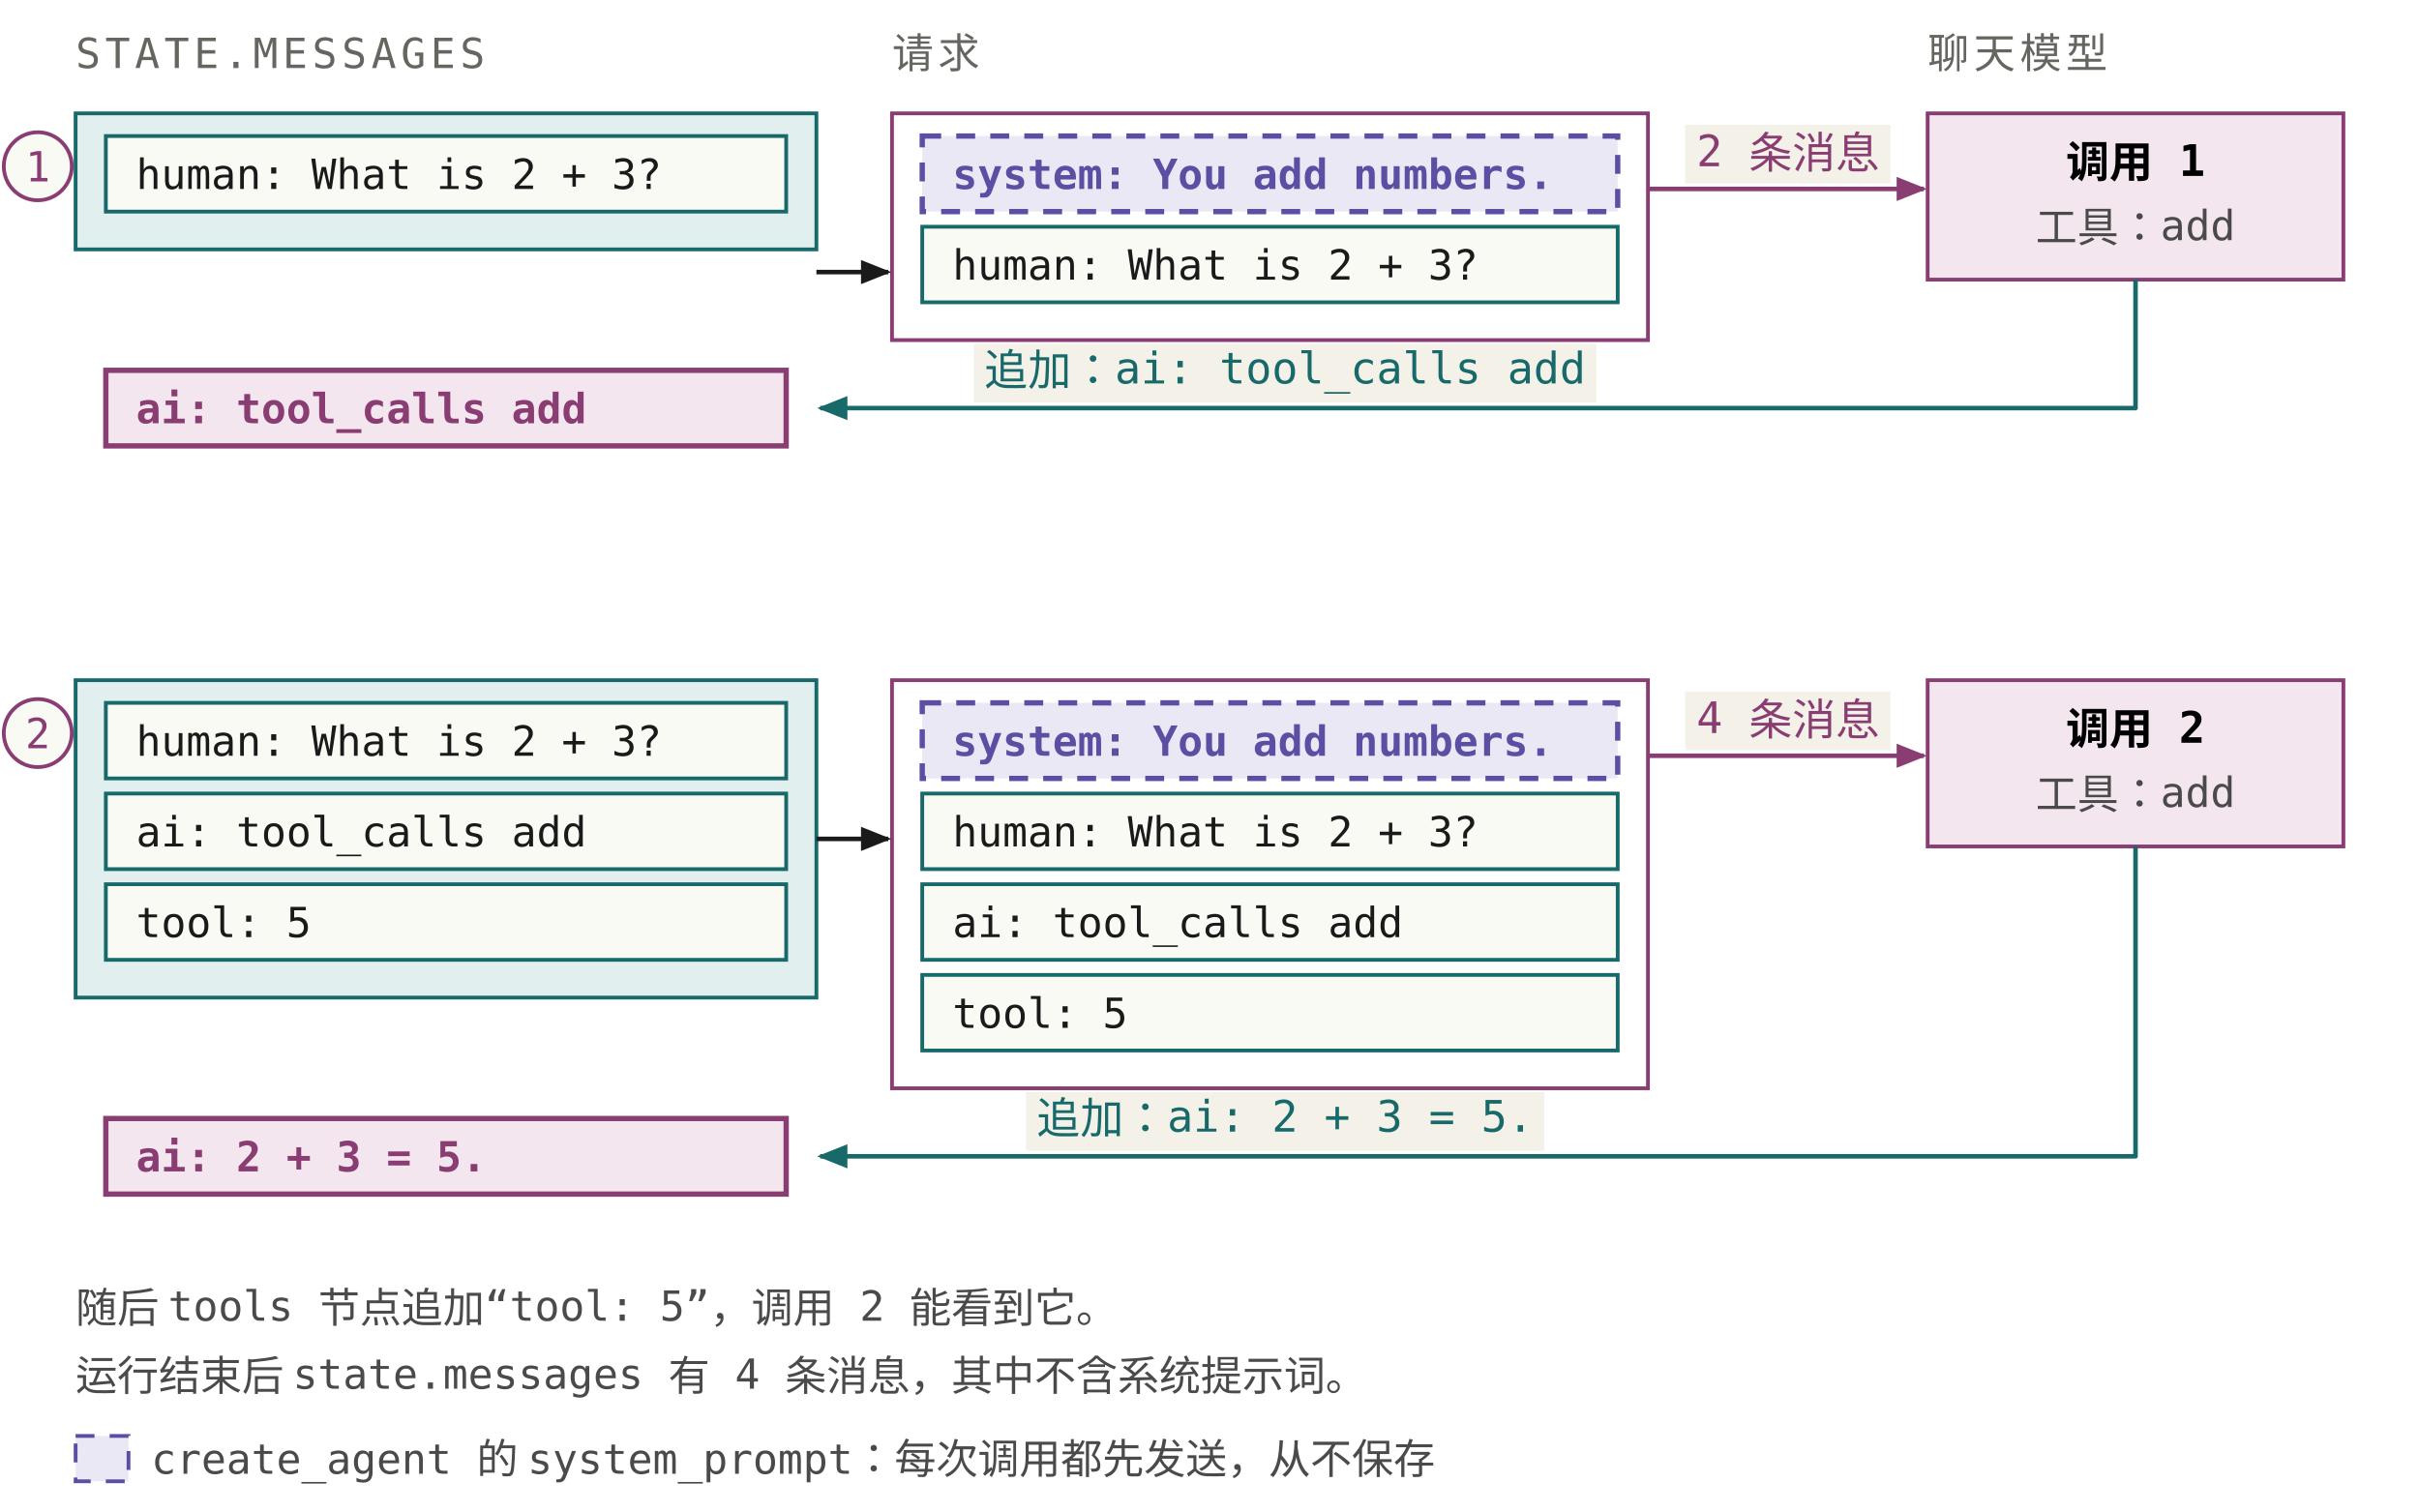
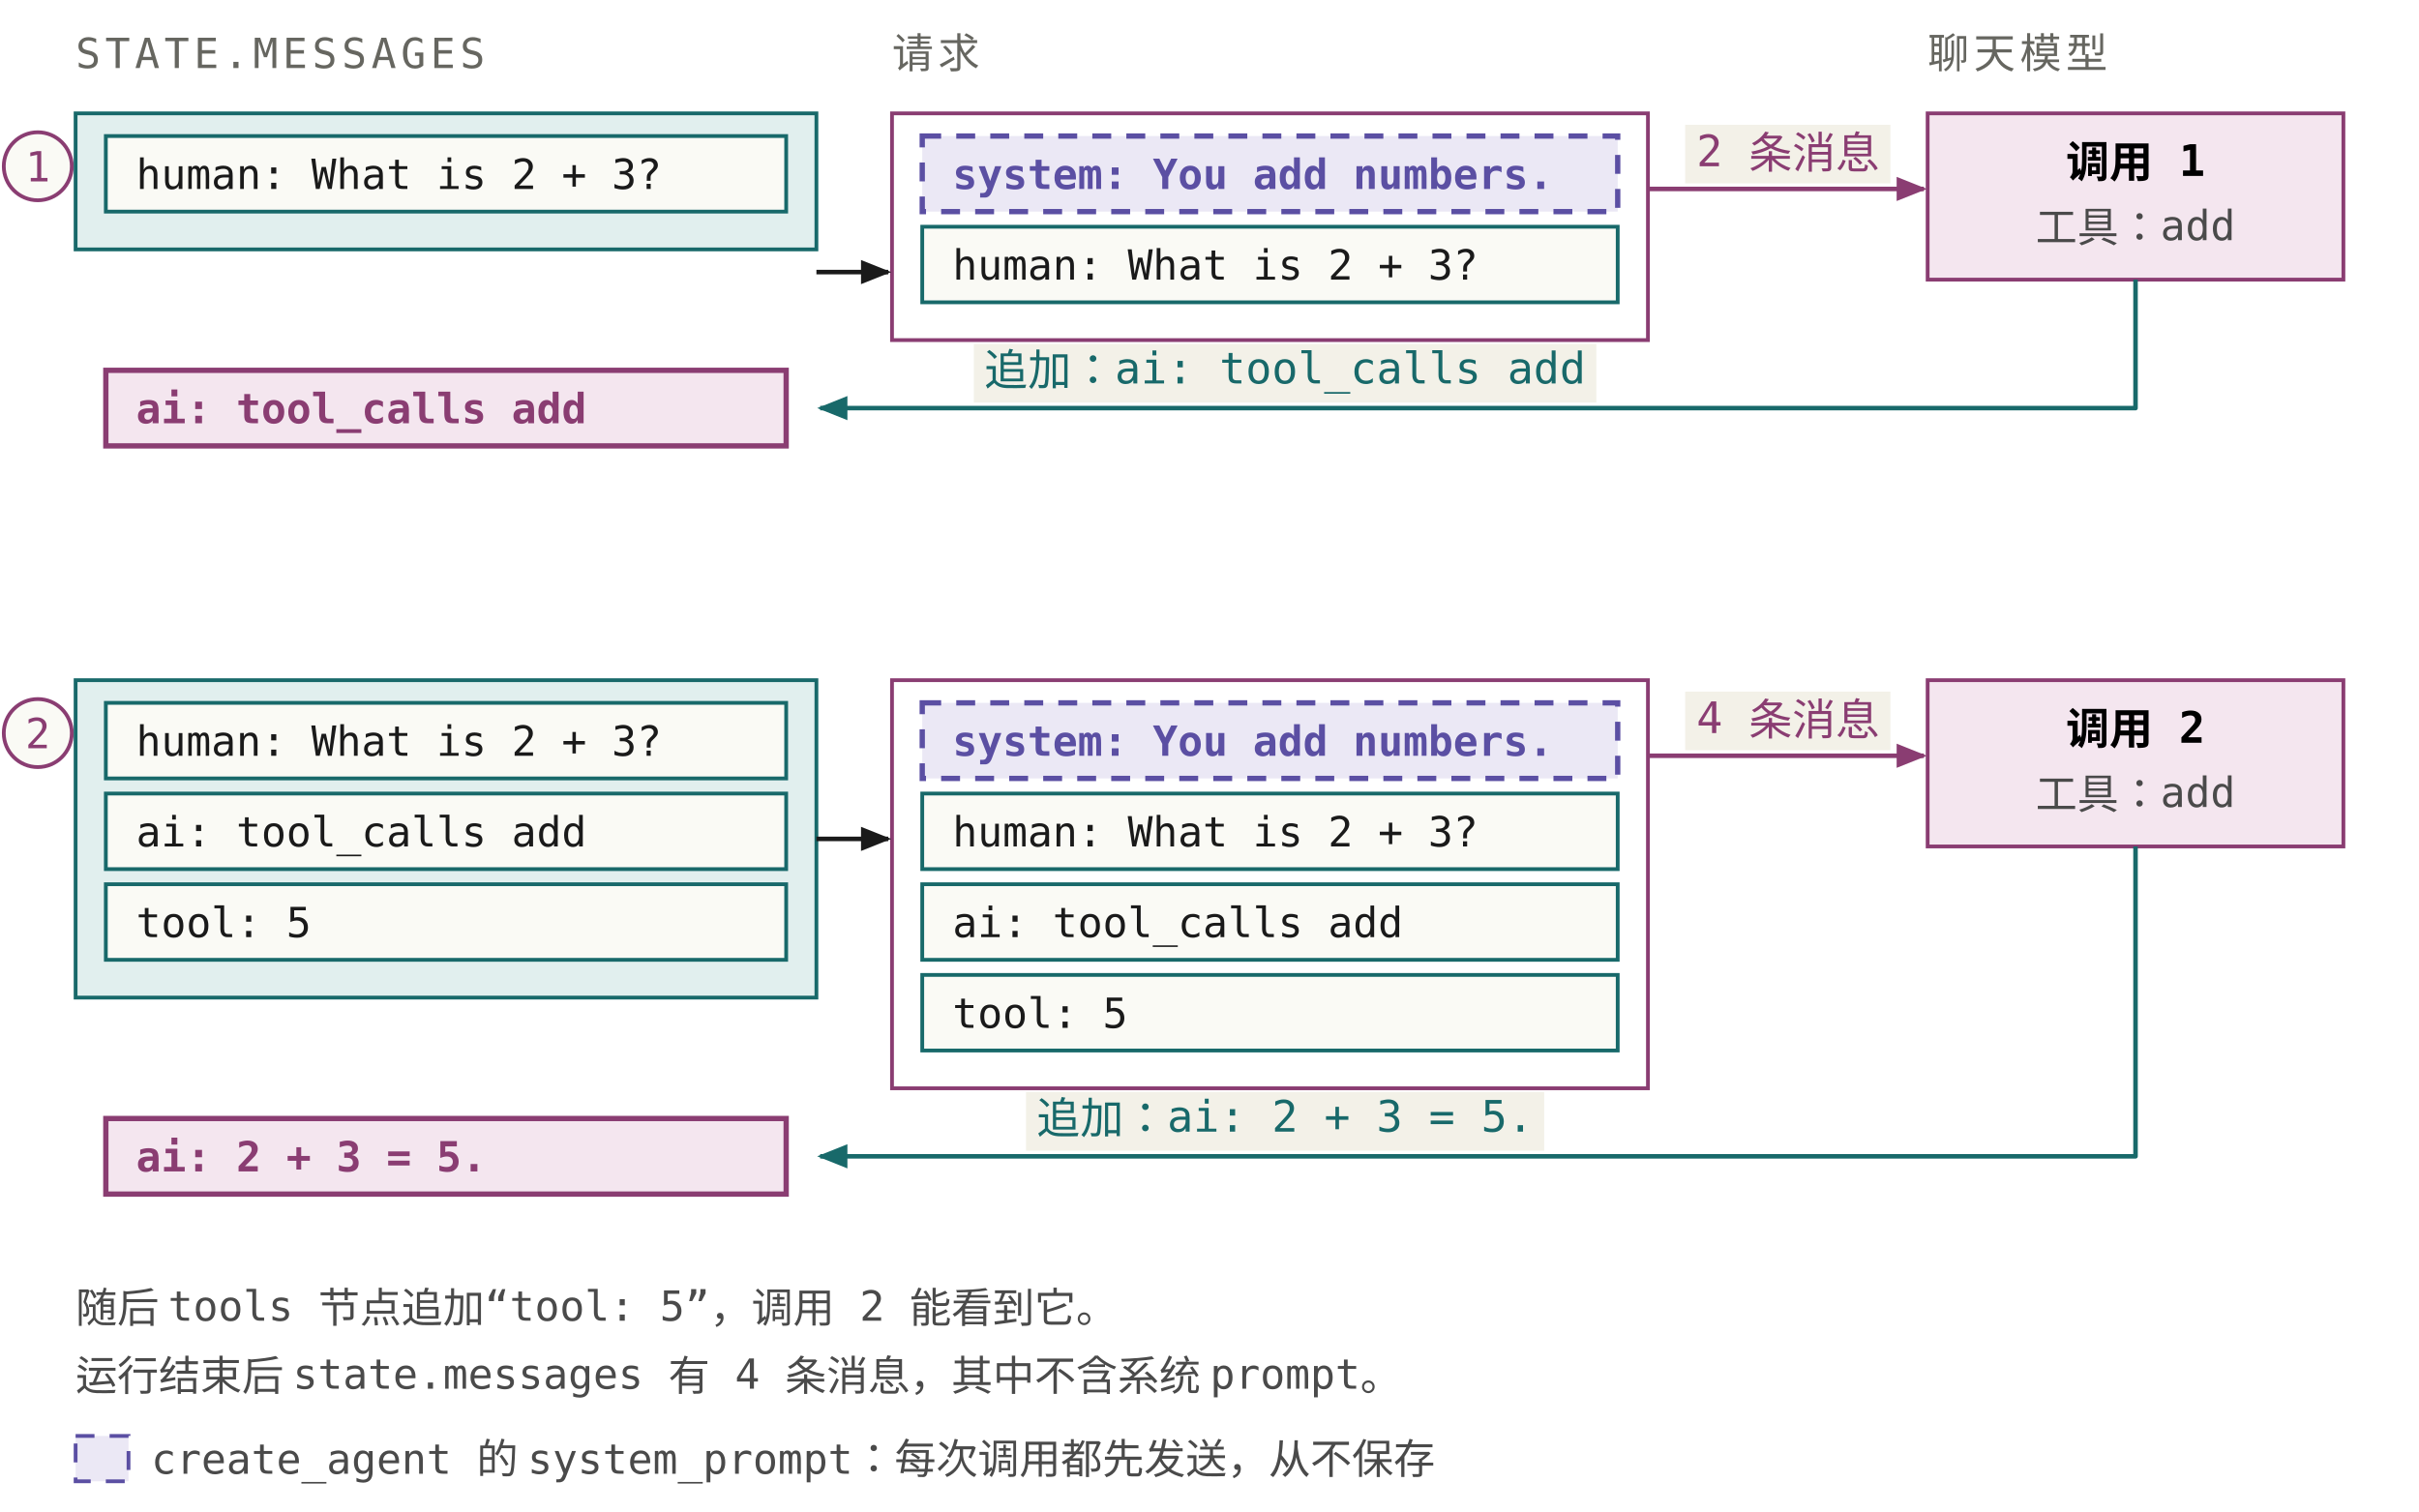
<svg xmlns="http://www.w3.org/2000/svg" viewBox="0 0 640 400" role="img" aria-labelledby="fig-3-5-title fig-3-5-desc" font-family="JetBrains Mono, ui-monospace, monospace">
  <defs>
    <marker id="fig-3-5-head-ink" viewBox="0 0 10 10" refX="9" refY="5" markerWidth="8" markerHeight="8" markerUnits="userSpaceOnUse" orient="auto-start-reverse">
      <path d="M0 1 L10 5 L0 9 z" fill="var(--m-ink, #1a1a1a)" />
    </marker>
    <marker id="fig-3-5-head-plum" viewBox="0 0 10 10" refX="9" refY="5" markerWidth="8" markerHeight="8" markerUnits="userSpaceOnUse" orient="auto-start-reverse">
      <path d="M0 1 L10 5 L0 9 z" fill="var(--m-plum-ink, #8a3d72)" />
    </marker>
    <marker id="fig-3-5-head-teal" viewBox="0 0 10 10" refX="9" refY="5" markerWidth="8" markerHeight="8" markerUnits="userSpaceOnUse" orient="auto-start-reverse">
      <path d="M0 1 L10 5 L0 9 z" fill="var(--m-teal-ink, #18696a)" />
    </marker>
  </defs>
  <text x="20" y="18" font-size="11" letter-spacing="1.2" fill="var(--m-ink-mute, #666660)">STATE.MESSAGES</text>
  <text x="236" y="18" font-size="11" letter-spacing="1.2" fill="var(--m-ink-mute, #666660)">请求</text>
  <text x="510" y="18" font-size="11" letter-spacing="1.2" fill="var(--m-ink-mute, #666660)">聊天模型</text>
  <g data-beat="1">
    <animate attributeName="opacity" values="0;0;1" keyTimes="0;0;1" calcMode="spline" keySplines="0 0 1 1;0.23 1 0.32 1" dur="0.45s" begin="indefinite" fill="freeze" />
    <animateTransform attributeName="transform" type="translate" values="0 4;0 4;0 0" keyTimes="0;0;1" calcMode="spline" keySplines="0 0 1 1;0.23 1 0.32 1" dur="0.45s" begin="indefinite" fill="freeze" />
    <circle cx="10" cy="44" r="9" fill="var(--m-paper, #fafaf5)" stroke="var(--m-plum-ink, #8a3d72)" stroke-width="1" />
    <text x="10" y="48" font-size="11" text-anchor="middle" fill="var(--m-plum-ink, #8a3d72)">1</text>
    <rect x="20" y="30" width="196" height="36" fill="var(--m-teal-fill, #e1efee)" stroke="var(--m-teal-ink, #18696a)" />
    <rect x="28" y="36" width="180" height="20" fill="var(--m-paper, #fafaf5)" stroke="var(--m-teal-ink, #18696a)" stroke-width="1" />
    <text x="36" y="50" font-size="11" fill="var(--m-ink, #1a1a1a)">human: What is 2 + 3?</text>
    <rect x="236" y="30" width="200" height="60" fill="none" stroke="var(--m-plum-ink, #8a3d72)" />
    <rect x="244" y="36" width="184" height="20" fill="var(--m-violet-fill, #ebe8f5)" stroke="var(--m-violet-ink, #5b4fa3)" stroke-width="1.4" stroke-dasharray="5 4" />
    <text x="252" y="50" font-size="11" font-weight="700" fill="var(--m-violet-ink, #5b4fa3)">system: You add numbers.</text>
    <rect x="244" y="60" width="184" height="20" fill="var(--m-paper, #fafaf5)" stroke="var(--m-teal-ink, #18696a)" stroke-width="1" />
    <text x="252" y="74" font-size="11" fill="var(--m-ink, #1a1a1a)">human: What is 2 + 3?</text>
    <line x1="216" y1="72" x2="235" y2="72" stroke="var(--m-ink, #1a1a1a)" stroke-width="1.2" marker-end="url(#fig-3-5-head-ink)" />
    <circle class="m-packet" r="3.5" fill="var(--m-ink, #1a1a1a)" opacity="0">
      <animateMotion path="M216 72 L235 72" keyPoints="0;0;1;1" keyTimes="0;0;0.688;1" calcMode="linear" dur="0.8s" begin="indefinite" fill="freeze" />
      <animate attributeName="opacity" values="0;0;1;1;0" keyTimes="0;0;0.1;0.688;1" dur="0.8s" begin="indefinite" fill="freeze" />
    </circle>
    <rect x="510" y="30" width="110" height="44" fill="var(--m-plum-fill, #f4e6ef)" stroke="var(--m-plum-ink, #8a3d72)" />
    <text x="565" y="46.95" font-size="11.5" text-anchor="middle" font-weight="700">调用 1</text>
    <text x="565" y="64.05" font-size="11" text-anchor="middle" class="m-serif" fill="var(--m-ink-soft, #4a4a4a)">工具：add</text>
    <line x1="436" y1="50" x2="509" y2="50" stroke="var(--m-plum-ink, #8a3d72)" stroke-width="1.2" marker-end="url(#fig-3-5-head-plum)" />
    <circle class="m-packet" r="3.5" fill="var(--m-plum-ink, #8a3d72)" opacity="0">
      <animateMotion path="M436 50 L509 50" keyPoints="0;0;1;1" keyTimes="0;0;0.688;1" calcMode="linear" dur="0.8s" begin="indefinite" fill="freeze" />
      <animate attributeName="opacity" values="0;0;1;1;0" keyTimes="0;0;0.1;0.688;1" dur="0.8s" begin="indefinite" fill="freeze" />
    </circle>
    <rect class="m-knock" x="445.85" y="33.03" width="54.3" height="15.5" fill="var(--m-panel, #f3f1e8)" />
    <text x="473" y="44" font-size="11.5" text-anchor="middle" fill="var(--m-plum-ink, #8a3d72)">2 条消息</text>
  </g>
  <g data-beat="2">
    <animate attributeName="opacity" values="0;0;1" keyTimes="0;0.571;1" calcMode="spline" keySplines="0 0 1 1;0.23 1 0.32 1" dur="1.05s" begin="indefinite" fill="freeze" />
    <animateTransform attributeName="transform" type="translate" values="0 4;0 4;0 0" keyTimes="0;0.571;1" calcMode="spline" keySplines="0 0 1 1;0.23 1 0.32 1" dur="1.05s" begin="indefinite" fill="freeze" />
    <path d="M565 74 V108 H217" fill="none" stroke="var(--m-teal-ink, #18696a)" stroke-width="1.2" stroke-linejoin="round" marker-end="url(#fig-3-5-head-teal)" />
    <circle class="m-packet" r="3.5" fill="var(--m-teal-ink, #18696a)" opacity="0">
      <animateMotion path="M565 74 V108 H217" keyPoints="0;0;1;1" keyTimes="0;0.429;0.821;1" calcMode="linear" dur="1.4s" begin="indefinite" fill="freeze" />
      <animate attributeName="opacity" values="0;0;1;1;0" keyTimes="0;0.429;0.486;0.821;1" dur="1.4s" begin="indefinite" fill="freeze" />
    </circle>
    <rect class="m-knock" x="257.65" y="91.03" width="164.7" height="15.5" fill="var(--m-panel, #f3f1e8)" />
    <text x="340" y="102" font-size="11.5" text-anchor="middle" fill="var(--m-teal-ink, #18696a)">追加：ai: tool_calls add</text>
    <rect x="28" y="98" width="180" height="20" fill="var(--m-plum-fill, #f4e6ef)" stroke="var(--m-plum-ink, #8a3d72)" stroke-width="1.4" />
    <text x="36" y="112" font-size="11" font-weight="700" fill="var(--m-plum-ink, #8a3d72)">ai: tool_calls add</text>
  </g>
  <g data-beat="3">
    <animate attributeName="opacity" values="0;0;1" keyTimes="0;0.727;1" calcMode="spline" keySplines="0 0 1 1;0.23 1 0.32 1" dur="1.65s" begin="indefinite" fill="freeze" />
    <animateTransform attributeName="transform" type="translate" values="0 4;0 4;0 0" keyTimes="0;0.727;1" calcMode="spline" keySplines="0 0 1 1;0.23 1 0.32 1" dur="1.65s" begin="indefinite" fill="freeze" />
    <circle cx="10" cy="194" r="9" fill="var(--m-paper, #fafaf5)" stroke="var(--m-plum-ink, #8a3d72)" stroke-width="1" />
    <text x="10" y="198" font-size="11" text-anchor="middle" fill="var(--m-plum-ink, #8a3d72)">2</text>
    <rect x="20" y="180" width="196" height="84" fill="var(--m-teal-fill, #e1efee)" stroke="var(--m-teal-ink, #18696a)" />
    <rect x="28" y="186" width="180" height="20" fill="var(--m-paper, #fafaf5)" stroke="var(--m-teal-ink, #18696a)" stroke-width="1" />
    <text x="36" y="200" font-size="11" fill="var(--m-ink, #1a1a1a)">human: What is 2 + 3?</text>
    <rect x="28" y="210" width="180" height="20" fill="var(--m-paper, #fafaf5)" stroke="var(--m-teal-ink, #18696a)" stroke-width="1" />
    <text x="36" y="224" font-size="11" fill="var(--m-ink, #1a1a1a)">ai: tool_calls add</text>
    <rect x="28" y="234" width="180" height="20" fill="var(--m-paper, #fafaf5)" stroke="var(--m-teal-ink, #18696a)" stroke-width="1" />
    <text x="36" y="248" font-size="11" fill="var(--m-ink, #1a1a1a)">tool: 5</text>
    <rect x="236" y="180" width="200" height="108" fill="none" stroke="var(--m-plum-ink, #8a3d72)" />
    <rect x="244" y="186" width="184" height="20" fill="var(--m-violet-fill, #ebe8f5)" stroke="var(--m-violet-ink, #5b4fa3)" stroke-width="1.4" stroke-dasharray="5 4" />
    <text x="252" y="200" font-size="11" font-weight="700" fill="var(--m-violet-ink, #5b4fa3)">system: You add numbers.</text>
    <rect x="244" y="210" width="184" height="20" fill="var(--m-paper, #fafaf5)" stroke="var(--m-teal-ink, #18696a)" stroke-width="1" />
    <text x="252" y="224" font-size="11" fill="var(--m-ink, #1a1a1a)">human: What is 2 + 3?</text>
    <rect x="244" y="234" width="184" height="20" fill="var(--m-paper, #fafaf5)" stroke="var(--m-teal-ink, #18696a)" stroke-width="1" />
    <text x="252" y="248" font-size="11" fill="var(--m-ink, #1a1a1a)">ai: tool_calls add</text>
    <rect x="244" y="258" width="184" height="20" fill="var(--m-paper, #fafaf5)" stroke="var(--m-teal-ink, #18696a)" stroke-width="1" />
    <text x="252" y="272" font-size="11" fill="var(--m-ink, #1a1a1a)">tool: 5</text>
    <line x1="216" y1="222" x2="235" y2="222" stroke="var(--m-ink, #1a1a1a)" stroke-width="1.2" marker-end="url(#fig-3-5-head-ink)" />
    <circle class="m-packet" r="3.5" fill="var(--m-ink, #1a1a1a)" opacity="0">
      <animateMotion path="M216 222 L235 222" keyPoints="0;0;1;1" keyTimes="0;0.6;0.875;1" calcMode="linear" dur="2s" begin="indefinite" fill="freeze" />
      <animate attributeName="opacity" values="0;0;1;1;0" keyTimes="0;0.6;0.64;0.875;1" dur="2s" begin="indefinite" fill="freeze" />
    </circle>
    <rect x="510" y="180" width="110" height="44" fill="var(--m-plum-fill, #f4e6ef)" stroke="var(--m-plum-ink, #8a3d72)" />
    <text x="565" y="196.95" font-size="11.5" text-anchor="middle" font-weight="700">调用 2</text>
    <text x="565" y="214.05" font-size="11" text-anchor="middle" class="m-serif" fill="var(--m-ink-soft, #4a4a4a)">工具：add</text>
    <line x1="436" y1="200" x2="509" y2="200" stroke="var(--m-plum-ink, #8a3d72)" stroke-width="1.2" marker-end="url(#fig-3-5-head-plum)" />
    <circle class="m-packet" r="3.5" fill="var(--m-plum-ink, #8a3d72)" opacity="0">
      <animateMotion path="M436 200 L509 200" keyPoints="0;0;1;1" keyTimes="0;0.6;0.875;1" calcMode="linear" dur="2s" begin="indefinite" fill="freeze" />
      <animate attributeName="opacity" values="0;0;1;1;0" keyTimes="0;0.6;0.64;0.875;1" dur="2s" begin="indefinite" fill="freeze" />
    </circle>
    <rect class="m-knock" x="445.85" y="183.03" width="54.3" height="15.5" fill="var(--m-panel, #f3f1e8)" />
    <text x="473" y="194" font-size="11.5" text-anchor="middle" fill="var(--m-plum-ink, #8a3d72)">4 条消息</text>
  </g>
  <g data-beat="4">
    <animate attributeName="opacity" values="0;0;1" keyTimes="0;0.8;1" calcMode="spline" keySplines="0 0 1 1;0.23 1 0.32 1" dur="2.25s" begin="indefinite" fill="freeze" />
    <animateTransform attributeName="transform" type="translate" values="0 4;0 4;0 0" keyTimes="0;0.8;1" calcMode="spline" keySplines="0 0 1 1;0.23 1 0.32 1" dur="2.25s" begin="indefinite" fill="freeze" />
    <path d="M565 224 V306 H217" fill="none" stroke="var(--m-teal-ink, #18696a)" stroke-width="1.2" stroke-linejoin="round" marker-end="url(#fig-3-5-head-teal)" />
    <circle class="m-packet" r="3.5" fill="var(--m-teal-ink, #18696a)" opacity="0">
      <animateMotion path="M565 224 V306 H217" keyPoints="0;0;1;1" keyTimes="0;0.692;0.904;1" calcMode="linear" dur="2.6s" begin="indefinite" fill="freeze" />
      <animate attributeName="opacity" values="0;0;1;1;0" keyTimes="0;0.692;0.723;0.904;1" dur="2.6s" begin="indefinite" fill="freeze" />
    </circle>
    <rect class="m-knock" x="271.45" y="289.03" width="137.1" height="15.5" fill="var(--m-panel, #f3f1e8)" />
    <text x="340" y="300" font-size="11.5" text-anchor="middle" fill="var(--m-teal-ink, #18696a)">追加：ai: 2 + 3 = 5.</text>
    <rect x="28" y="296" width="180" height="20" fill="var(--m-plum-fill, #f4e6ef)" stroke="var(--m-plum-ink, #8a3d72)" stroke-width="1.4" />
    <text x="36" y="310" font-size="11" font-weight="700" fill="var(--m-plum-ink, #8a3d72)">ai: 2 + 3 = 5.</text>
  </g>
  <g data-beat="5">
    <animate attributeName="opacity" values="0;0;1" keyTimes="0;0.842;1" calcMode="spline" keySplines="0 0 1 1;0.23 1 0.32 1" dur="2.85s" begin="indefinite" fill="freeze" />
    <animateTransform attributeName="transform" type="translate" values="0 4;0 4;0 0" keyTimes="0;0.842;1" calcMode="spline" keySplines="0 0 1 1;0.23 1 0.32 1" dur="2.85s" begin="indefinite" fill="freeze" />
    <text x="20" y="350" font-size="11" class="m-serif" fill="var(--m-ink-soft, #4a4a4a)">随后 tools 节点追加“tool: 5”，调用 2 能看到它。</text>
-     <text x="20" y="368" font-size="11" class="m-serif" fill="var(--m-ink-soft, #4a4a4a)">运行结束后 state.messages 有 4 条消息，其中不含系统提示词。</text>
+     <text x="20" y="368" font-size="11" class="m-serif" fill="var(--m-ink-soft, #4a4a4a)">运行结束后 state.messages 有 4 条消息，其中不含系统 prompt。</text>
    <rect x="20" y="380" width="14" height="12" fill="var(--m-violet-fill, #ebe8f5)" stroke="var(--m-violet-ink, #5b4fa3)" stroke-dasharray="5 4" />
    <text x="40" y="390" font-size="11" class="m-serif" fill="var(--m-ink-soft, #4a4a4a)">create_agent 的 system_prompt：每次调用都先发送，从不保存</text>
  </g>
</svg>
